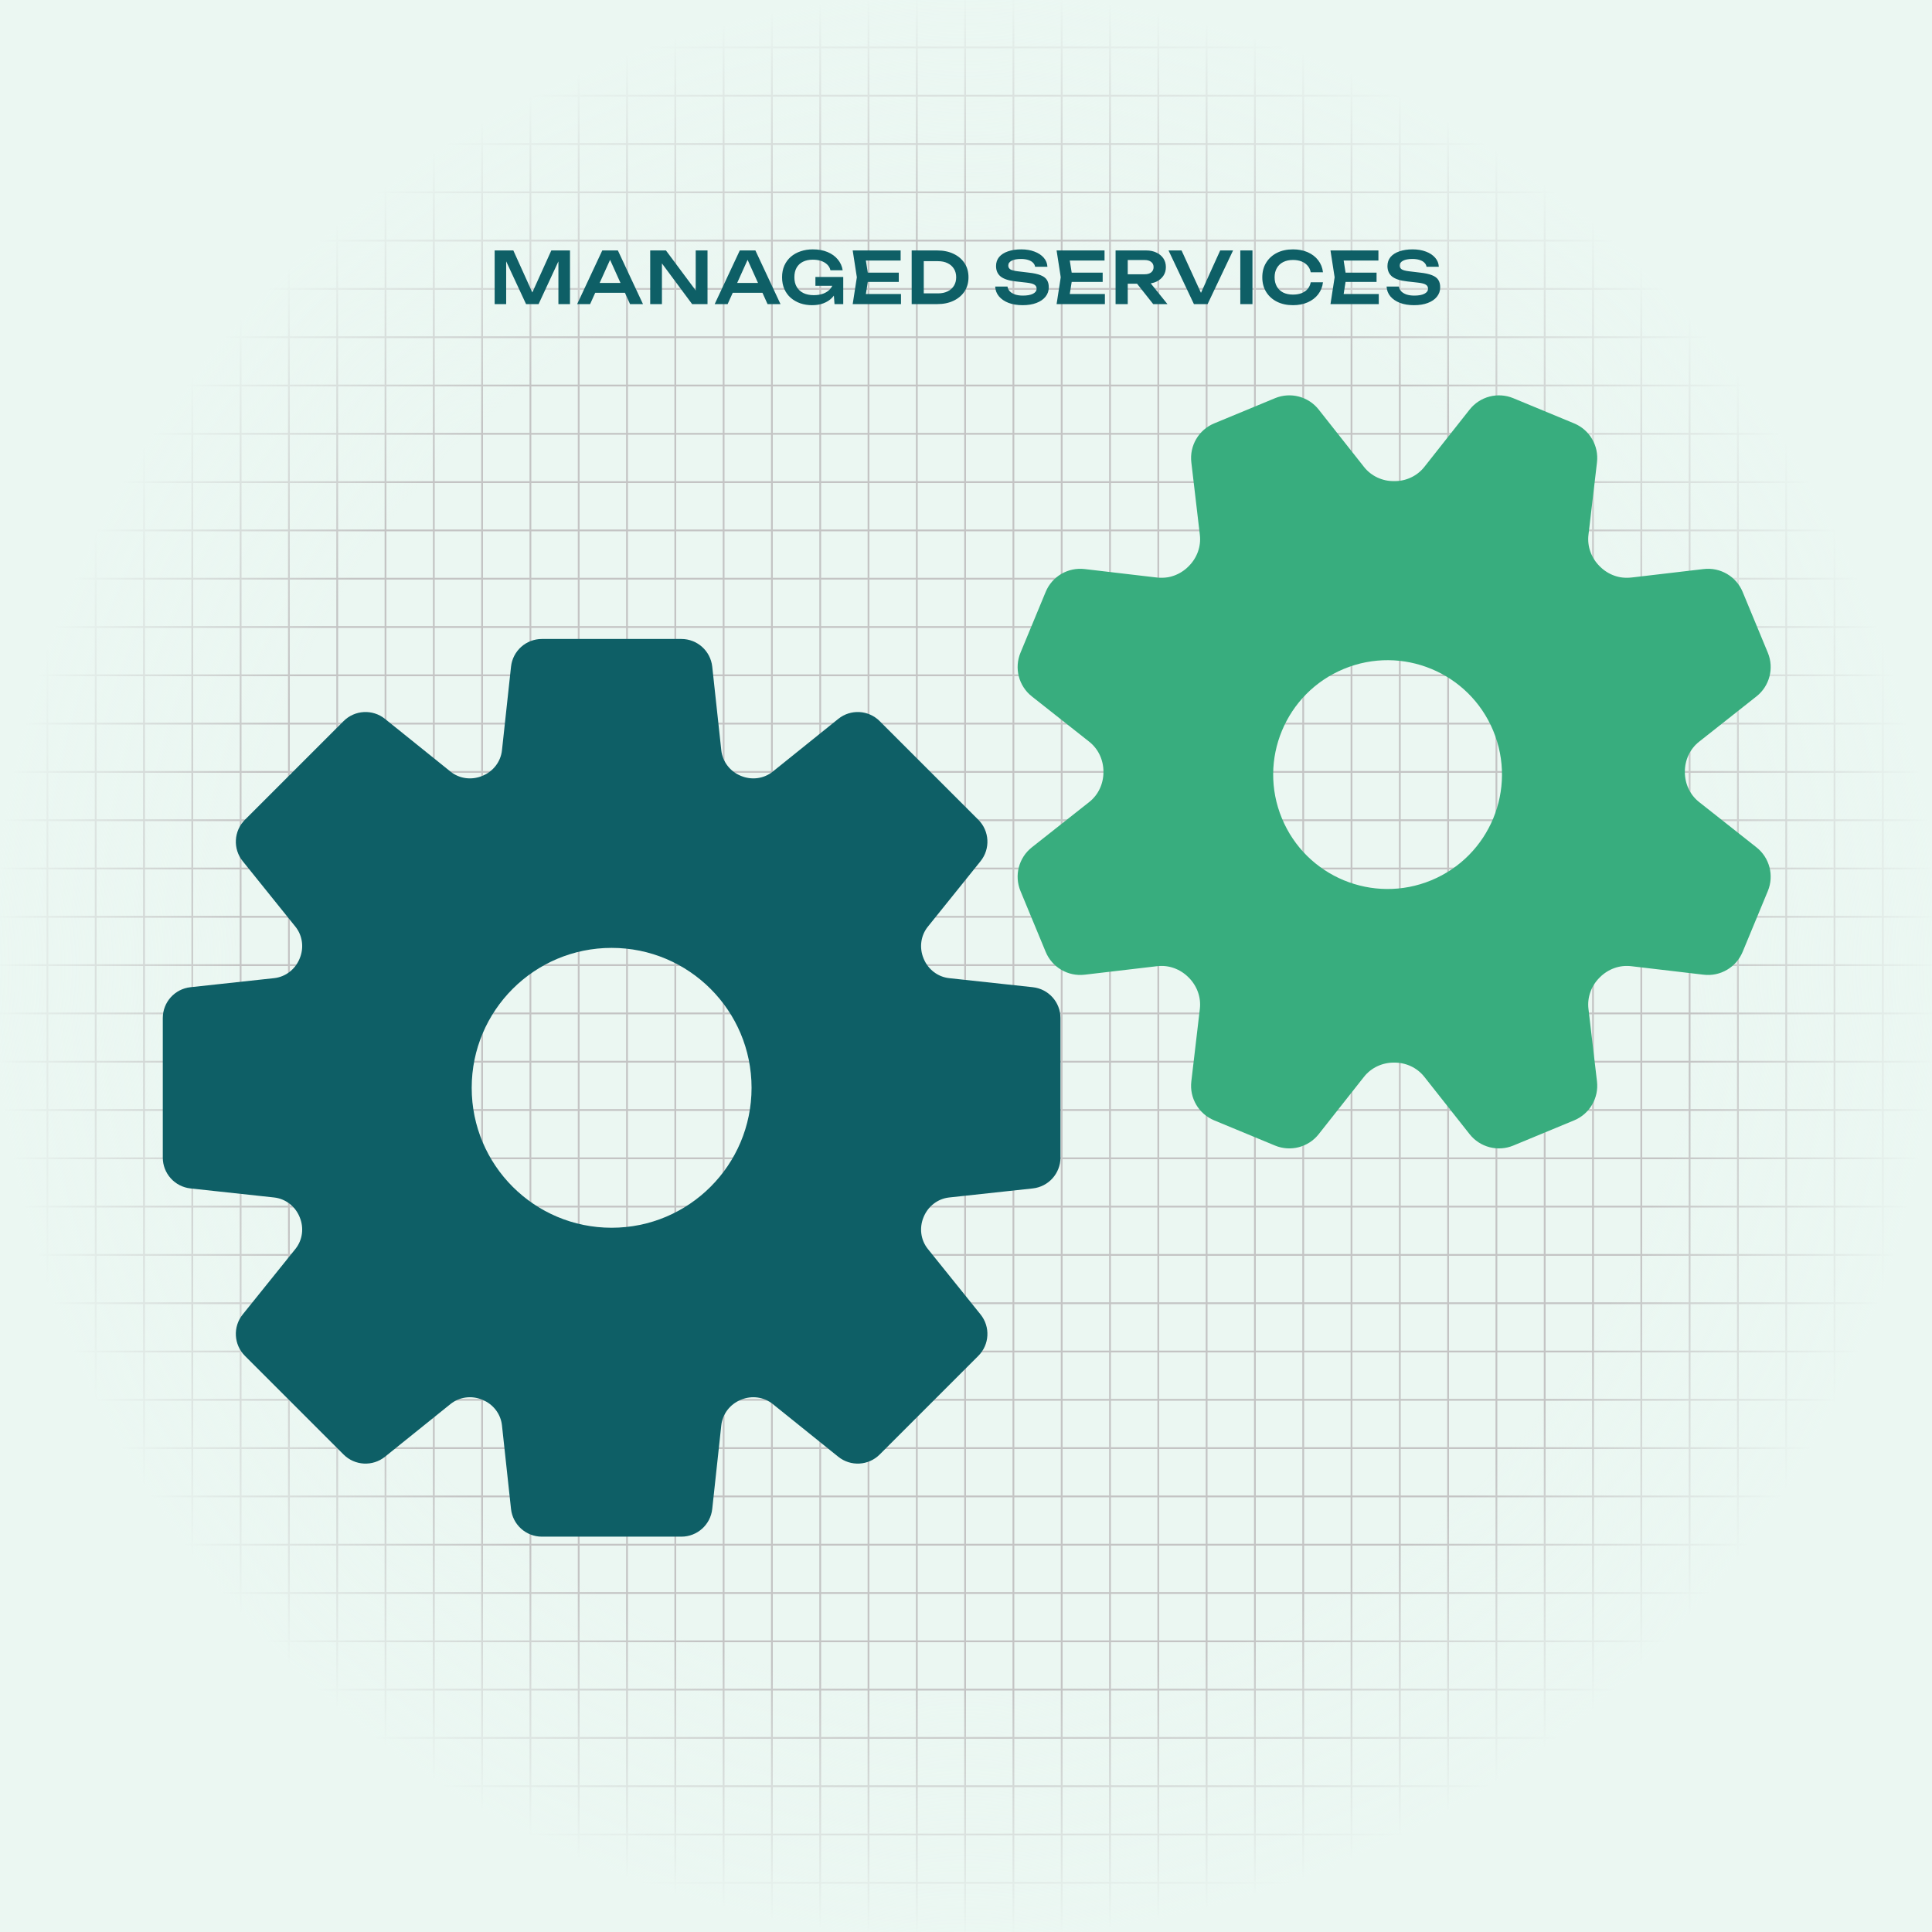
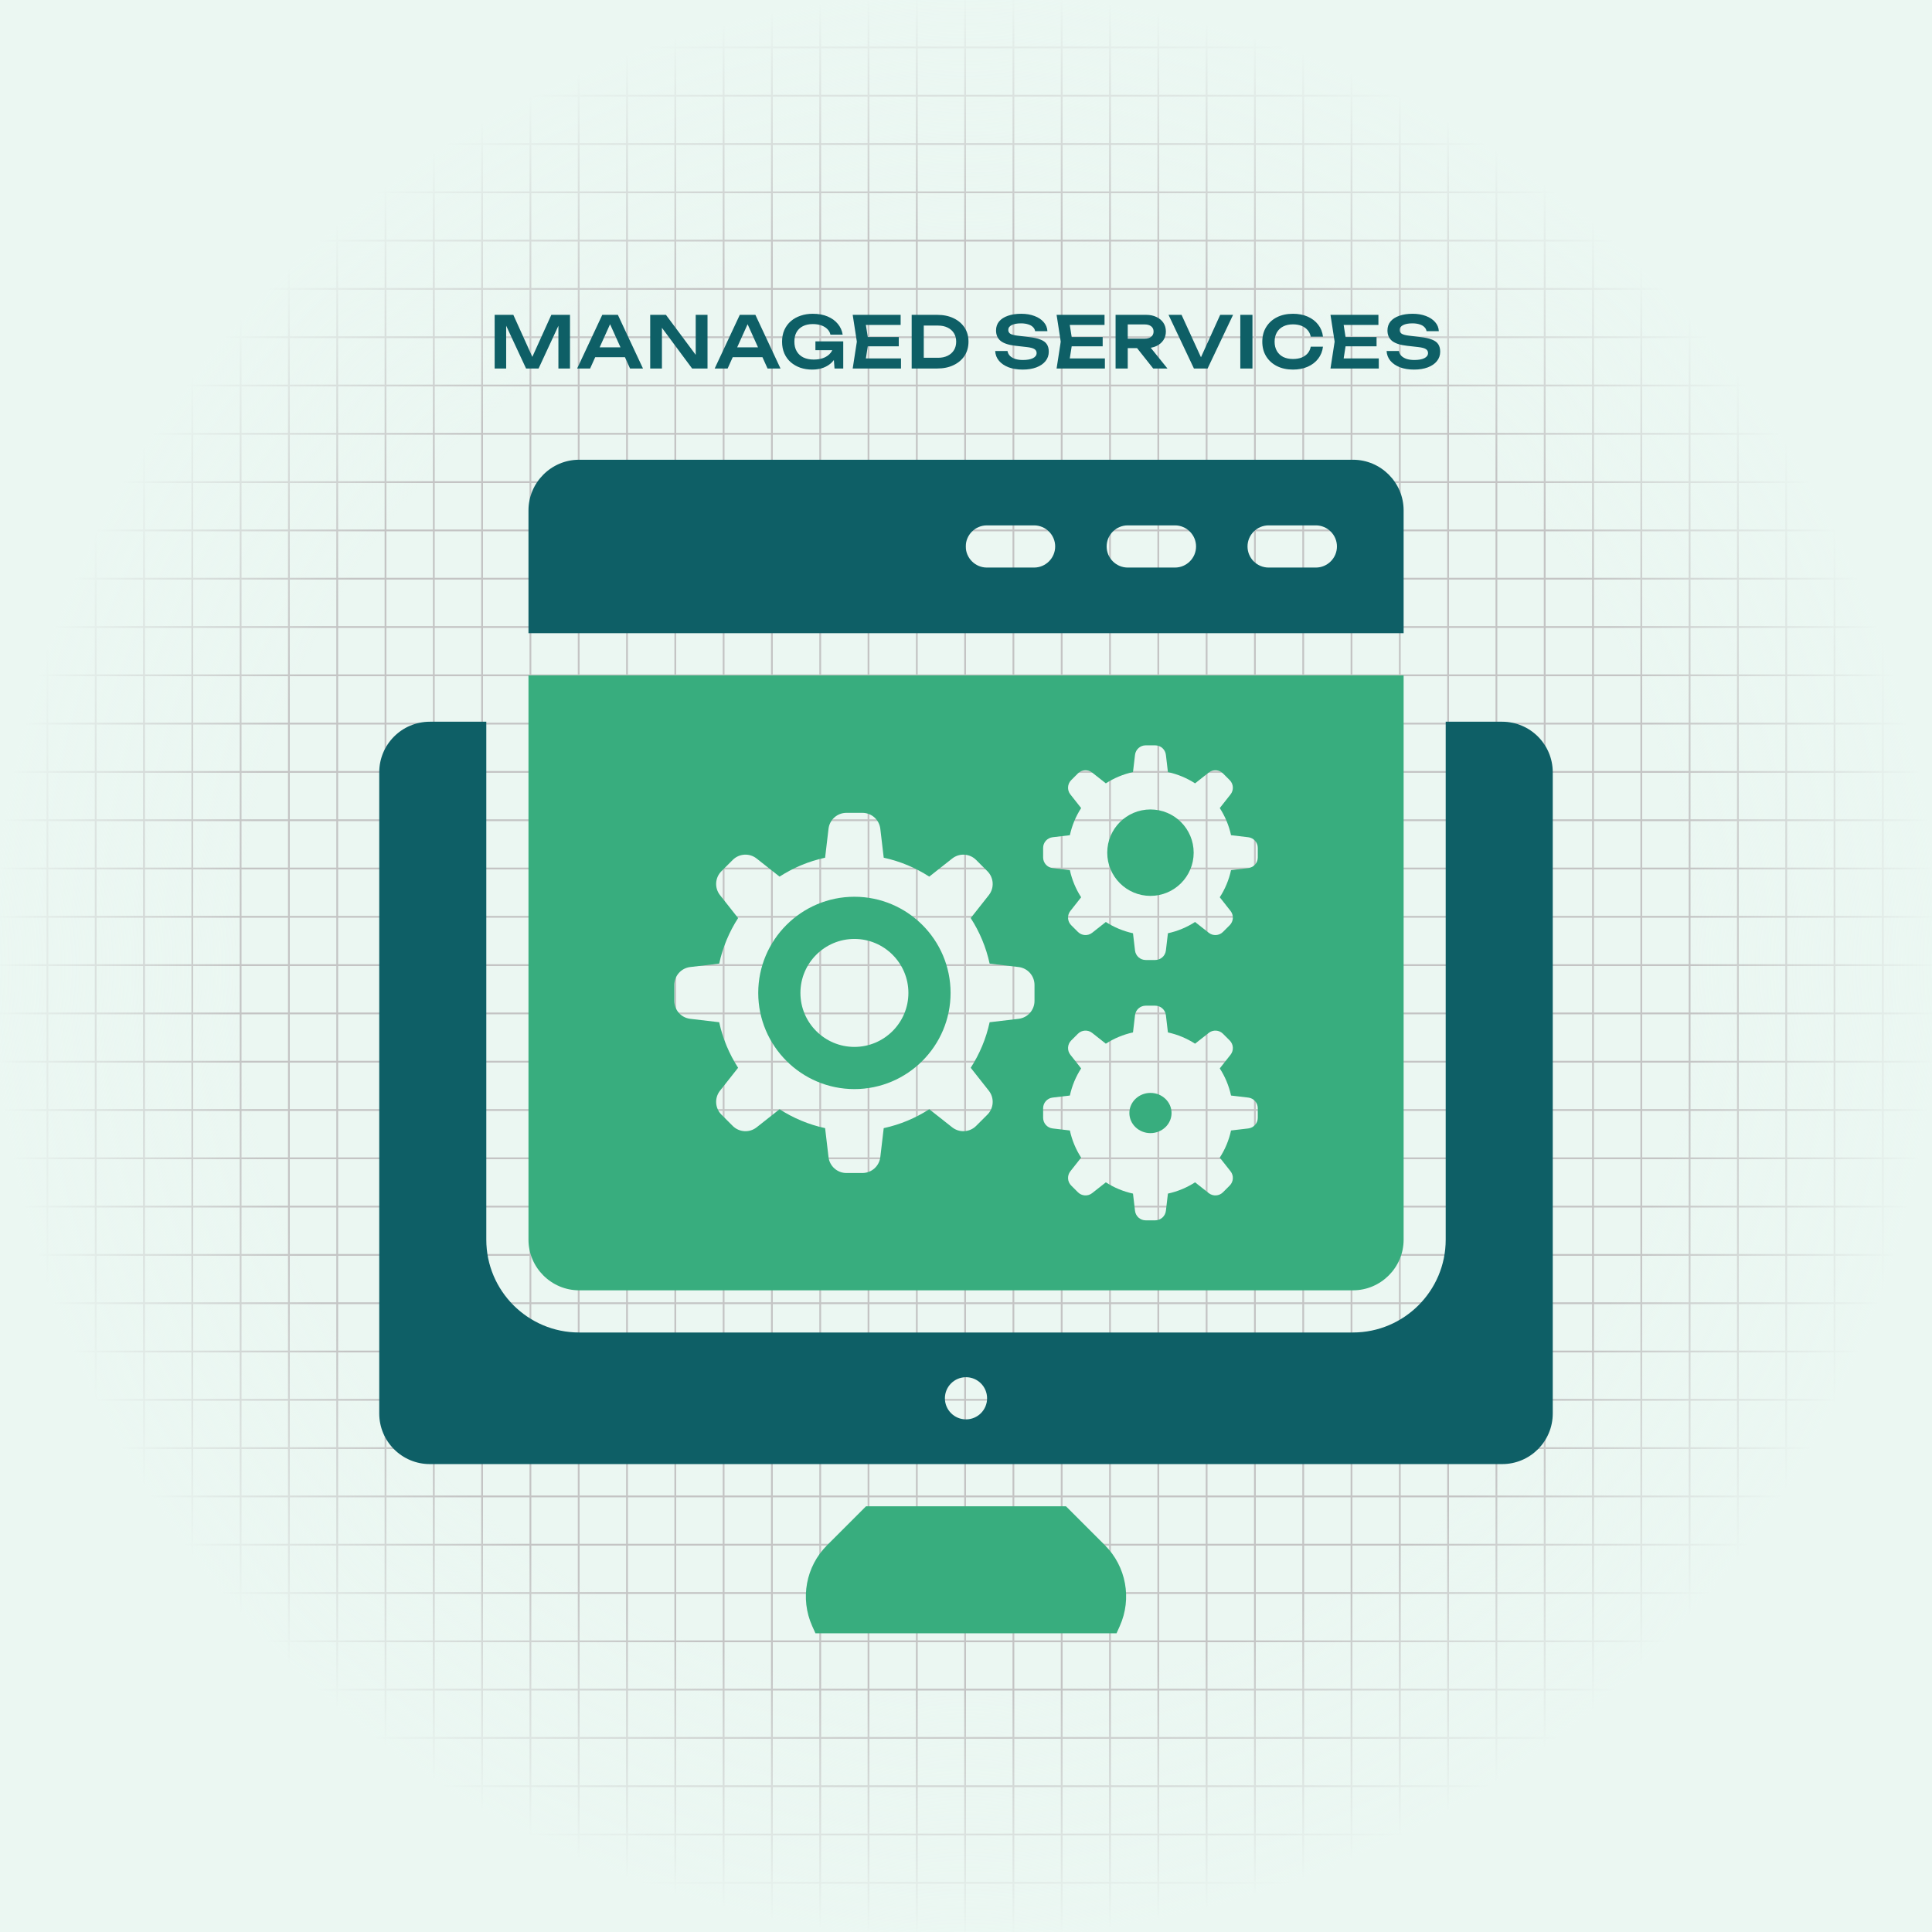
<svg xmlns="http://www.w3.org/2000/svg" width="1080" height="1080" viewBox="0 0 1080 1080" fill="none">
  <g clip-path="url(#clip0_241_427)">
    <rect width="1080" height="1080" fill="#EBF7F2" />
    <line y1="26.5" x2="1080" y2="26.5" stroke="#C4C4C4" />
    <line y1="53.5" x2="1080" y2="53.5" stroke="#C4C4C4" />
    <line y1="80.5" x2="1080" y2="80.5" stroke="#C4C4C4" />
    <line y1="107.5" x2="1080" y2="107.5" stroke="#C4C4C4" />
    <line y1="134.5" x2="1080" y2="134.5" stroke="#C4C4C4" />
    <line y1="161.5" x2="1080" y2="161.5" stroke="#C4C4C4" />
    <line y1="188.5" x2="1080" y2="188.5" stroke="#C4C4C4" />
    <line y1="215.5" x2="1080" y2="215.5" stroke="#C4C4C4" />
    <line y1="242.5" x2="1080" y2="242.5" stroke="#C4C4C4" />
    <line y1="269.5" x2="1080" y2="269.5" stroke="#C4C4C4" />
    <line y1="296.5" x2="1080" y2="296.5" stroke="#C4C4C4" />
    <line y1="323.5" x2="1080" y2="323.5" stroke="#C4C4C4" />
    <line y1="350.5" x2="1080" y2="350.5" stroke="#C4C4C4" />
    <line y1="377.5" x2="1080" y2="377.5" stroke="#C4C4C4" />
    <line y1="404.5" x2="1080" y2="404.5" stroke="#C4C4C4" />
    <line y1="431.5" x2="1080" y2="431.5" stroke="#C4C4C4" />
    <line y1="458.5" x2="1080" y2="458.5" stroke="#C4C4C4" />
    <line y1="485.5" x2="1080" y2="485.5" stroke="#C4C4C4" />
    <line y1="512.5" x2="1080" y2="512.5" stroke="#C4C4C4" />
    <line y1="539.5" x2="1080" y2="539.5" stroke="#C4C4C4" />
    <line y1="566.5" x2="1080" y2="566.5" stroke="#C4C4C4" />
    <line y1="593.5" x2="1080" y2="593.5" stroke="#C4C4C4" />
    <line y1="620.5" x2="1080" y2="620.5" stroke="#C4C4C4" />
    <line y1="647.5" x2="1080" y2="647.5" stroke="#C4C4C4" />
    <line y1="674.5" x2="1080" y2="674.5" stroke="#C4C4C4" />
    <line y1="701.5" x2="1080" y2="701.5" stroke="#C4C4C4" />
    <line y1="728.5" x2="1080" y2="728.5" stroke="#C4C4C4" />
    <line y1="755.5" x2="1080" y2="755.5" stroke="#C4C4C4" />
    <line y1="782.5" x2="1080" y2="782.5" stroke="#C4C4C4" />
    <line y1="809.5" x2="1080" y2="809.5" stroke="#C4C4C4" />
    <line y1="836.5" x2="1080" y2="836.5" stroke="#C4C4C4" />
    <line y1="863.5" x2="1080" y2="863.5" stroke="#C4C4C4" />
    <line y1="890.5" x2="1080" y2="890.5" stroke="#C4C4C4" />
    <line y1="917.5" x2="1080" y2="917.5" stroke="#C4C4C4" />
    <line y1="944.5" x2="1080" y2="944.5" stroke="#C4C4C4" />
    <line y1="971.5" x2="1080" y2="971.5" stroke="#C4C4C4" />
    <line y1="998.5" x2="1080" y2="998.5" stroke="#C4C4C4" />
    <line y1="1025.5" x2="1080" y2="1025.5" stroke="#C4C4C4" />
    <line y1="1052.5" x2="1080" y2="1052.5" stroke="#C4C4C4" />
    <line x1="26.5" y1="1080" x2="26.5" stroke="#C4C4C4" />
    <line x1="53.5" y1="1080" x2="53.5" stroke="#C4C4C4" />
    <line x1="80.5" y1="1080" x2="80.5" stroke="#C4C4C4" />
    <line x1="107.5" y1="1080" x2="107.5" stroke="#C4C4C4" />
    <line x1="134.5" y1="1080" x2="134.5" stroke="#C4C4C4" />
    <line x1="161.5" y1="1080" x2="161.5" stroke="#C4C4C4" />
    <line x1="188.5" y1="1080" x2="188.5" stroke="#C4C4C4" />
    <line x1="215.5" y1="1080" x2="215.5" stroke="#C4C4C4" />
    <line x1="242.5" y1="1080" x2="242.5" stroke="#C4C4C4" />
    <line x1="269.5" y1="1080" x2="269.5" stroke="#C4C4C4" />
    <line x1="296.5" y1="1080" x2="296.5" stroke="#C4C4C4" />
    <line x1="323.5" y1="1080" x2="323.5" stroke="#C4C4C4" />
    <line x1="350.5" y1="1080" x2="350.5" stroke="#C4C4C4" />
    <line x1="377.5" y1="1080" x2="377.5" stroke="#C4C4C4" />
    <line x1="404.5" y1="1080" x2="404.5" stroke="#C4C4C4" />
    <line x1="431.5" y1="1080" x2="431.5" stroke="#C4C4C4" />
    <line x1="458.5" y1="1080" x2="458.5" stroke="#C4C4C4" />
    <line x1="485.5" y1="1080" x2="485.5" stroke="#C4C4C4" />
    <line x1="512.5" y1="1080" x2="512.5" stroke="#C4C4C4" />
    <line x1="539.5" y1="1080" x2="539.5" stroke="#C4C4C4" />
    <line x1="566.5" y1="1080" x2="566.5" stroke="#C4C4C4" />
    <line x1="593.5" y1="1080" x2="593.5" stroke="#C4C4C4" />
    <line x1="620.5" y1="1080" x2="620.5" stroke="#C4C4C4" />
    <line x1="647.5" y1="1080" x2="647.5" stroke="#C4C4C4" />
    <line x1="674.5" y1="1080" x2="674.5" stroke="#C4C4C4" />
    <line x1="701.5" y1="1080" x2="701.5" stroke="#C4C4C4" />
    <line x1="728.5" y1="1080" x2="728.5" stroke="#C4C4C4" />
    <line x1="755.5" y1="1080" x2="755.5" stroke="#C4C4C4" />
    <line x1="782.5" y1="1080" x2="782.5" stroke="#C4C4C4" />
    <line x1="809.5" y1="1080" x2="809.5" stroke="#C4C4C4" />
    <line x1="836.5" y1="1080" x2="836.5" stroke="#C4C4C4" />
    <line x1="863.5" y1="1080" x2="863.5" stroke="#C4C4C4" />
    <line x1="890.5" y1="1080" x2="890.5" stroke="#C4C4C4" />
    <line x1="917.5" y1="1080" x2="917.5" stroke="#C4C4C4" />
    <line x1="944.5" y1="1080" x2="944.5" stroke="#C4C4C4" />
    <line x1="971.5" y1="1080" x2="971.5" stroke="#C4C4C4" />
    <line x1="998.5" y1="1080" x2="998.5" stroke="#C4C4C4" />
    <line x1="1025.5" y1="1080" x2="1025.5" stroke="#C4C4C4" />
    <line x1="1052.5" y1="1080" x2="1052.5" stroke="#C4C4C4" />
    <rect width="1080" height="1080" fill="url(#paint0_radial_241_427)" />
-     <path d="M318.634 140V170H312.154V142.28L313.874 142.4L301.074 170H294.074L281.274 142.48L282.954 142.32V170H276.514V140H286.954L299.034 166.72H296.114L308.194 140H318.634ZM330.476 163.68V158.16H351.276V163.68H330.476ZM345.396 140L359.436 170H352.196L339.916 142.76H342.156L329.876 170H322.636L336.676 140H345.396ZM391.265 165.52L388.905 165.88V140H395.505V170H386.905L367.705 144.12L370.025 143.76V170H363.465V140H372.265L391.265 165.52ZM407.349 163.68V158.16H428.149V163.68H407.349ZM422.269 140L436.309 170H429.069L416.789 142.76H419.029L406.749 170H399.509L413.549 140H422.269ZM468.98 157C468.953 158.813 468.593 160.547 467.9 162.2C467.233 163.827 466.273 165.28 465.02 166.56C463.767 167.813 462.22 168.8 460.38 169.52C458.54 170.24 456.407 170.6 453.98 170.6C451.633 170.6 449.433 170.253 447.38 169.56C445.353 168.84 443.567 167.813 442.02 166.48C440.5 165.147 439.313 163.52 438.46 161.6C437.607 159.653 437.18 157.453 437.18 155C437.18 152.547 437.607 150.36 438.46 148.44C439.34 146.493 440.553 144.853 442.1 143.52C443.647 142.187 445.46 141.173 447.54 140.48C449.62 139.76 451.887 139.4 454.34 139.4C457.54 139.4 460.313 139.907 462.66 140.92C465.007 141.907 466.9 143.28 468.34 145.04C469.807 146.8 470.713 148.813 471.06 151.08H464.22C463.953 149.853 463.367 148.8 462.46 147.92C461.58 147.04 460.447 146.36 459.06 145.88C457.7 145.4 456.127 145.16 454.34 145.16C452.233 145.16 450.407 145.547 448.86 146.32C447.34 147.067 446.153 148.173 445.3 149.64C444.473 151.107 444.06 152.893 444.06 155C444.06 157.107 444.5 158.907 445.38 160.4C446.26 161.893 447.513 163.04 449.14 163.84C450.767 164.613 452.687 165 454.9 165C457.06 165 458.953 164.667 460.58 164C462.207 163.307 463.487 162.347 464.42 161.12C465.38 159.867 465.927 158.387 466.06 156.68L468.98 157ZM455.82 159.76V154.84H471.38V170H466.5L465.58 157.84L466.98 159.76H455.82ZM502.423 152.4V157.6H480.943V152.4H502.423ZM485.503 155L483.503 167.72L480.543 164.36H503.663V170H476.663L478.983 155L476.663 140H503.463V145.64H480.543L483.503 142.28L485.503 155ZM523.874 140C527.367 140 530.421 140.627 533.034 141.88C535.674 143.133 537.727 144.88 539.194 147.12C540.661 149.36 541.394 151.987 541.394 155C541.394 157.987 540.661 160.613 539.194 162.88C537.727 165.12 535.674 166.867 533.034 168.12C530.421 169.373 527.367 170 523.874 170H509.634V140H523.874ZM516.394 167.32L512.954 164H524.394C526.421 164 528.194 163.627 529.714 162.88C531.261 162.133 532.447 161.08 533.274 159.72C534.101 158.36 534.514 156.787 534.514 155C534.514 153.187 534.101 151.613 533.274 150.28C532.447 148.92 531.261 147.867 529.714 147.12C528.194 146.373 526.421 146 524.394 146H512.954L516.394 142.68V167.32ZM556.314 160.2H563.194C563.354 161.213 563.794 162.107 564.514 162.88C565.26 163.627 566.247 164.213 567.474 164.64C568.727 165.04 570.167 165.24 571.794 165.24C574.167 165.24 576.034 164.907 577.394 164.24C578.78 163.547 579.474 162.587 579.474 161.36C579.474 160.4 579.074 159.667 578.274 159.16C577.5 158.627 576.047 158.24 573.914 158L567.874 157.32C563.98 156.893 561.154 155.987 559.394 154.6C557.66 153.187 556.794 151.227 556.794 148.72C556.794 146.747 557.367 145.067 558.514 143.68C559.687 142.293 561.327 141.24 563.434 140.52C565.54 139.773 568.02 139.4 570.874 139.4C573.647 139.4 576.114 139.813 578.274 140.64C580.434 141.44 582.154 142.573 583.434 144.04C584.714 145.48 585.407 147.173 585.514 149.12H578.634C578.5 148.24 578.1 147.48 577.434 146.84C576.794 146.173 575.9 145.667 574.754 145.32C573.607 144.947 572.26 144.76 570.714 144.76C568.554 144.76 566.834 145.08 565.554 145.72C564.274 146.36 563.634 147.267 563.634 148.44C563.634 149.347 564.007 150.053 564.754 150.56C565.527 151.04 566.874 151.4 568.794 151.64L575.074 152.4C577.847 152.693 580.047 153.173 581.674 153.84C583.327 154.48 584.5 155.347 585.194 156.44C585.914 157.533 586.274 158.92 586.274 160.6C586.274 162.6 585.66 164.36 584.434 165.88C583.234 167.373 581.54 168.533 579.354 169.36C577.167 170.187 574.607 170.6 571.674 170.6C568.687 170.6 566.06 170.173 563.794 169.32C561.527 168.44 559.74 167.227 558.434 165.68C557.127 164.107 556.42 162.28 556.314 160.2ZM616.404 152.4V157.6H594.924V152.4H616.404ZM599.484 155L597.484 167.72L594.524 164.36H617.644V170H590.644L592.964 155L590.644 140H617.444V145.64H594.524L597.484 142.28L599.484 155ZM628.335 153.32H639.895C641.415 153.32 642.615 152.973 643.495 152.28C644.402 151.56 644.855 150.573 644.855 149.32C644.855 148.067 644.402 147.093 643.495 146.4C642.615 145.707 641.415 145.36 639.895 145.36H627.335L630.415 141.88V170H623.615V140H640.695C642.882 140 644.802 140.4 646.455 141.2C648.108 141.973 649.402 143.053 650.335 144.44C651.268 145.827 651.735 147.453 651.735 149.32C651.735 151.16 651.268 152.773 650.335 154.16C649.402 155.547 648.108 156.64 646.455 157.44C644.802 158.213 642.882 158.6 640.695 158.6H628.335V153.32ZM633.535 155.96H641.295L652.615 170H644.655L633.535 155.96ZM672.854 167H669.854L682.094 140H689.294L675.054 170H667.414L653.214 140H660.494L672.854 167ZM693.34 140H700.14V170H693.34V140ZM739.55 157.8C739.257 160.333 738.363 162.573 736.87 164.52C735.403 166.44 733.457 167.933 731.03 169C728.63 170.067 725.883 170.6 722.79 170.6C719.377 170.6 716.377 169.947 713.79 168.64C711.23 167.333 709.23 165.52 707.79 163.2C706.35 160.853 705.63 158.12 705.63 155C705.63 151.88 706.35 149.16 707.79 146.84C709.23 144.493 711.23 142.667 713.79 141.36C716.377 140.053 719.377 139.4 722.79 139.4C725.883 139.4 728.63 139.933 731.03 141C733.457 142.067 735.403 143.56 736.87 145.48C738.363 147.4 739.257 149.64 739.55 152.2H732.71C732.443 150.787 731.87 149.573 730.99 148.56C730.11 147.52 728.977 146.72 727.59 146.16C726.203 145.6 724.59 145.32 722.75 145.32C720.643 145.32 718.817 145.72 717.27 146.52C715.75 147.293 714.577 148.413 713.75 149.88C712.923 151.32 712.51 153.027 712.51 155C712.51 156.973 712.923 158.693 713.75 160.16C714.577 161.6 715.75 162.72 717.27 163.52C718.817 164.293 720.643 164.68 722.75 164.68C724.59 164.68 726.203 164.413 727.59 163.88C728.977 163.32 730.11 162.533 730.99 161.52C731.87 160.48 732.443 159.24 732.71 157.8H739.55ZM769.506 152.4V157.6H748.026V152.4H769.506ZM752.586 155L750.586 167.72L747.626 164.36H770.746V170H743.746L746.066 155L743.746 140H770.546V145.64H747.626L750.586 142.28L752.586 155ZM775.117 160.2H781.997C782.157 161.213 782.597 162.107 783.317 162.88C784.063 163.627 785.05 164.213 786.277 164.64C787.53 165.04 788.97 165.24 790.597 165.24C792.97 165.24 794.837 164.907 796.197 164.24C797.583 163.547 798.277 162.587 798.277 161.36C798.277 160.4 797.877 159.667 797.077 159.16C796.303 158.627 794.85 158.24 792.717 158L786.677 157.32C782.783 156.893 779.957 155.987 778.197 154.6C776.463 153.187 775.597 151.227 775.597 148.72C775.597 146.747 776.17 145.067 777.317 143.68C778.49 142.293 780.13 141.24 782.237 140.52C784.343 139.773 786.823 139.4 789.677 139.4C792.45 139.4 794.917 139.813 797.077 140.64C799.237 141.44 800.957 142.573 802.237 144.04C803.517 145.48 804.21 147.173 804.317 149.12H797.437C797.303 148.24 796.903 147.48 796.237 146.84C795.597 146.173 794.703 145.667 793.557 145.32C792.41 144.947 791.063 144.76 789.517 144.76C787.357 144.76 785.637 145.08 784.357 145.72C783.077 146.36 782.437 147.267 782.437 148.44C782.437 149.347 782.81 150.053 783.557 150.56C784.33 151.04 785.677 151.4 787.597 151.64L793.877 152.4C796.65 152.693 798.85 153.173 800.477 153.84C802.13 154.48 803.303 155.347 803.997 156.44C804.717 157.533 805.077 158.92 805.077 160.6C805.077 162.6 804.463 164.36 803.237 165.88C802.037 167.373 800.343 168.533 798.157 169.36C795.97 170.187 793.41 170.6 790.477 170.6C787.49 170.6 784.863 170.173 782.597 169.32C780.33 168.44 778.543 167.227 777.237 165.68C775.93 164.107 775.223 162.28 775.117 160.2Z" fill="#0E5F66" />
-     <path d="M577.326 551.854L530.608 546.795C524.217 546.103 518.811 541.9 516.357 535.96C516.327 535.889 516.298 535.817 516.269 535.747C513.806 529.808 514.654 523.016 518.685 518.008L548.143 481.396C553.697 474.494 553.158 464.515 546.893 458.25L491.75 403.108C485.485 396.842 475.508 396.303 468.604 401.858L431.977 431.327C426.981 435.348 420.208 436.201 414.278 433.761C414.213 433.734 414.148 433.708 414.083 433.682C408.121 431.234 403.903 425.82 403.209 419.413L398.148 372.674C397.195 363.865 389.758 357.19 380.898 357.19H302.915C294.055 357.19 286.619 363.865 285.665 372.674L280.604 419.413C279.911 425.819 275.69 431.234 269.729 433.682C269.664 433.708 269.599 433.734 269.536 433.761C263.606 436.203 256.833 435.348 251.837 431.327L215.206 401.858C208.303 396.303 198.325 396.842 192.061 403.108L136.919 458.25C130.654 464.515 130.115 474.494 135.669 481.396L165.127 518.008C169.157 523.018 170.005 529.808 167.542 535.747C167.512 535.817 167.484 535.889 167.454 535.96C164.998 541.9 159.595 546.103 153.203 546.795L106.484 551.854C97.674 552.807 91 560.244 91 569.104V647.087C91 655.947 97.674 663.383 106.484 664.337L153.201 669.394C159.593 670.086 164.998 674.289 167.453 680.229C167.482 680.3 167.511 680.372 167.54 680.442C170.003 686.381 169.155 693.173 165.125 698.183L135.667 734.794C130.113 741.697 130.652 751.675 136.917 757.941L192.06 813.083C198.325 819.348 208.303 819.887 215.206 814.333L251.833 784.863C256.829 780.841 263.602 779.988 269.532 782.43C269.597 782.456 269.662 782.483 269.727 782.509C275.689 784.956 279.907 790.37 280.601 796.778L285.662 843.517C286.615 852.326 294.051 859 302.911 859H380.895C389.755 859 397.191 852.326 398.145 843.517L403.206 796.778C403.899 790.372 408.118 784.956 414.079 782.509C414.144 782.483 414.209 782.456 414.272 782.43C420.203 779.988 426.975 780.841 431.973 784.863L468.6 814.333C475.503 819.887 485.481 819.348 491.747 813.083L546.889 757.941C553.155 751.675 553.692 741.697 548.139 734.794L518.682 698.183C514.651 693.174 513.803 686.382 516.266 680.442C516.294 680.372 516.324 680.301 516.354 680.229C518.81 674.289 524.213 670.086 530.605 669.394L577.323 664.337C586.13 663.382 592.806 655.945 592.806 647.087V569.104C592.81 560.244 586.135 552.807 577.326 551.854ZM341.905 686.319C298.703 686.319 263.681 651.297 263.681 608.095C263.681 564.894 298.703 529.871 341.905 529.871C385.106 529.871 420.129 564.894 420.129 608.095C420.129 651.297 385.106 686.319 341.905 686.319Z" fill="#0E5F66" />
-     <path d="M981.869 473.662L949.797 448.335C944.689 444.301 941.852 438.116 941.848 431.605C941.848 431.536 941.848 431.468 941.848 431.398C941.838 424.872 944.677 418.672 949.797 414.629L981.869 389.3C989.214 383.5 991.812 373.527 988.231 364.881L974.143 330.87C970.562 322.222 961.672 317.008 952.378 318.1L911.79 322.868C905.309 323.63 898.917 321.253 894.313 316.631C894.265 316.582 894.216 316.533 894.167 316.485C889.564 311.879 887.198 305.499 887.958 299.034L892.726 258.448C893.818 249.154 888.602 240.264 879.956 236.683L845.945 222.597C837.299 219.016 827.326 221.614 821.526 228.957L796.197 261.027C792.161 266.137 785.976 268.972 779.467 268.976C779.397 268.976 779.328 268.976 779.26 268.976C772.736 268.986 766.536 266.148 762.491 261.027L737.163 228.955C731.362 221.61 721.388 219.012 712.742 222.593L678.73 236.681C670.084 240.263 664.869 249.153 665.961 258.448L670.729 299.035C671.491 305.515 669.114 311.907 664.491 316.513C664.442 316.562 664.393 316.612 664.344 316.661C659.738 321.264 653.36 323.63 646.892 322.87L606.307 318.102C597.011 317.01 588.123 322.226 584.542 330.872L570.454 364.883C566.873 373.529 569.471 383.504 576.816 389.304L608.886 414.631C613.996 418.667 616.831 424.849 616.835 431.361C616.835 431.431 616.835 431.499 616.835 431.568C616.847 438.093 614.006 444.294 608.886 448.336L576.814 473.665C569.469 479.465 566.871 489.438 570.454 498.084L584.54 532.095C588.121 540.741 597.011 545.957 606.305 544.865L646.894 540.097C653.374 539.335 659.766 541.712 664.372 546.334C664.421 546.384 664.469 546.433 664.518 546.48C669.121 551.087 671.487 557.464 670.727 563.932L665.959 604.519C664.867 613.815 670.083 622.703 678.729 626.284L712.74 640.372C721.386 643.953 731.359 641.355 737.161 634.01L762.488 601.94C766.524 596.83 772.707 593.995 779.218 593.991C779.286 593.991 779.355 593.991 779.425 593.991C785.948 593.979 792.151 596.819 796.194 601.94L821.522 634.012C827.322 641.357 837.295 643.955 845.943 640.374L879.954 626.286C888.6 622.705 893.816 613.815 892.724 604.521L887.956 563.933C887.194 557.454 889.571 551.06 894.193 546.456C894.242 546.406 894.292 546.357 894.341 546.31C898.947 541.709 905.325 539.341 911.792 540.101L952.38 544.869C961.675 545.961 970.563 540.745 974.145 532.099L988.233 498.088C991.81 489.437 989.214 479.462 981.869 473.662ZM800.136 492.075C767.512 505.589 730.109 490.097 716.595 457.47C703.081 424.844 718.575 387.443 751.2 373.929C783.824 360.415 821.227 375.908 834.741 408.534C848.253 441.158 832.761 478.563 800.136 492.075Z" fill="#38AD7E" />
+     <path d="M318.634 176V206H312.154V178.28L313.874 178.4L301.074 206H294.074L281.274 178.48L282.954 178.32V206H276.514V176H286.954L299.034 202.72H296.114L308.194 176H318.634ZM330.476 199.68V194.16H351.276V199.68H330.476ZM345.396 176L359.436 206H352.196L339.916 178.76H342.156L329.876 206H322.636L336.676 176H345.396ZM391.265 201.52L388.905 201.88V176H395.505V206H386.905L367.705 180.12L370.025 179.76V206H363.465V176H372.265L391.265 201.52ZM407.349 199.68V194.16H428.149V199.68H407.349ZM422.269 176L436.309 206H429.069L416.789 178.76H419.029L406.749 206H399.509L413.549 176H422.269ZM468.98 193C468.953 194.813 468.593 196.547 467.9 198.2C467.233 199.827 466.273 201.28 465.02 202.56C463.767 203.813 462.22 204.8 460.38 205.52C458.54 206.24 456.407 206.6 453.98 206.6C451.633 206.6 449.433 206.253 447.38 205.56C445.353 204.84 443.567 203.813 442.02 202.48C440.5 201.147 439.313 199.52 438.46 197.6C437.607 195.653 437.18 193.453 437.18 191C437.18 188.547 437.607 186.36 438.46 184.44C439.34 182.493 440.553 180.853 442.1 179.52C443.647 178.187 445.46 177.173 447.54 176.48C449.62 175.76 451.887 175.4 454.34 175.4C457.54 175.4 460.313 175.907 462.66 176.92C465.007 177.907 466.9 179.28 468.34 181.04C469.807 182.8 470.713 184.813 471.06 187.08H464.22C463.953 185.853 463.367 184.8 462.46 183.92C461.58 183.04 460.447 182.36 459.06 181.88C457.7 181.4 456.127 181.16 454.34 181.16C452.233 181.16 450.407 181.547 448.86 182.32C447.34 183.067 446.153 184.173 445.3 185.64C444.473 187.107 444.06 188.893 444.06 191C444.06 193.107 444.5 194.907 445.38 196.4C446.26 197.893 447.513 199.04 449.14 199.84C450.767 200.613 452.687 201 454.9 201C457.06 201 458.953 200.667 460.58 200C462.207 199.307 463.487 198.347 464.42 197.12C465.38 195.867 465.927 194.387 466.06 192.68L468.98 193ZM455.82 195.76V190.84H471.38V206H466.5L465.58 193.84L466.98 195.76H455.82ZM502.423 188.4V193.6H480.943V188.4H502.423ZM485.503 191L483.503 203.72L480.543 200.36H503.663V206H476.663L478.983 191L476.663 176H503.463V181.64H480.543L483.503 178.28L485.503 191ZM523.874 176C527.367 176 530.421 176.627 533.034 177.88C535.674 179.133 537.727 180.88 539.194 183.12C540.661 185.36 541.394 187.987 541.394 191C541.394 193.987 540.661 196.613 539.194 198.88C537.727 201.12 535.674 202.867 533.034 204.12C530.421 205.373 527.367 206 523.874 206H509.634V176H523.874ZM516.394 203.32L512.954 200H524.394C526.421 200 528.194 199.627 529.714 198.88C531.261 198.133 532.447 197.08 533.274 195.72C534.101 194.36 534.514 192.787 534.514 191C534.514 189.187 534.101 187.613 533.274 186.28C532.447 184.92 531.261 183.867 529.714 183.12C528.194 182.373 526.421 182 524.394 182H512.954L516.394 178.68V203.32ZM556.314 196.2H563.194C563.354 197.213 563.794 198.107 564.514 198.88C565.26 199.627 566.247 200.213 567.474 200.64C568.727 201.04 570.167 201.24 571.794 201.24C574.167 201.24 576.034 200.907 577.394 200.24C578.78 199.547 579.474 198.587 579.474 197.36C579.474 196.4 579.074 195.667 578.274 195.16C577.5 194.627 576.047 194.24 573.914 194L567.874 193.32C563.98 192.893 561.154 191.987 559.394 190.6C557.66 189.187 556.794 187.227 556.794 184.72C556.794 182.747 557.367 181.067 558.514 179.68C559.687 178.293 561.327 177.24 563.434 176.52C565.54 175.773 568.02 175.4 570.874 175.4C573.647 175.4 576.114 175.813 578.274 176.64C580.434 177.44 582.154 178.573 583.434 180.04C584.714 181.48 585.407 183.173 585.514 185.12H578.634C578.5 184.24 578.1 183.48 577.434 182.84C576.794 182.173 575.9 181.667 574.754 181.32C573.607 180.947 572.26 180.76 570.714 180.76C568.554 180.76 566.834 181.08 565.554 181.72C564.274 182.36 563.634 183.267 563.634 184.44C563.634 185.347 564.007 186.053 564.754 186.56C565.527 187.04 566.874 187.4 568.794 187.64L575.074 188.4C577.847 188.693 580.047 189.173 581.674 189.84C583.327 190.48 584.5 191.347 585.194 192.44C585.914 193.533 586.274 194.92 586.274 196.6C586.274 198.6 585.66 200.36 584.434 201.88C583.234 203.373 581.54 204.533 579.354 205.36C577.167 206.187 574.607 206.6 571.674 206.6C568.687 206.6 566.06 206.173 563.794 205.32C561.527 204.44 559.74 203.227 558.434 201.68C557.127 200.107 556.42 198.28 556.314 196.2ZM616.404 188.4V193.6H594.924V188.4H616.404ZM599.484 191L597.484 203.72L594.524 200.36H617.644V206H590.644L592.964 191L590.644 176H617.444V181.64H594.524L597.484 178.28L599.484 191ZM628.335 189.32H639.895C641.415 189.32 642.615 188.973 643.495 188.28C644.402 187.56 644.855 186.573 644.855 185.32C644.855 184.067 644.402 183.093 643.495 182.4C642.615 181.707 641.415 181.36 639.895 181.36H627.335L630.415 177.88V206H623.615V176H640.695C642.882 176 644.802 176.4 646.455 177.2C648.108 177.973 649.402 179.053 650.335 180.44C651.268 181.827 651.735 183.453 651.735 185.32C651.735 187.16 651.268 188.773 650.335 190.16C649.402 191.547 648.108 192.64 646.455 193.44C644.802 194.213 642.882 194.6 640.695 194.6H628.335V189.32ZM633.535 191.96H641.295L652.615 206H644.655L633.535 191.96ZM672.854 203H669.854L682.094 176H689.294L675.054 206H667.414L653.214 176H660.494L672.854 203ZM693.34 176H700.14V206H693.34V176ZM739.55 193.8C739.257 196.333 738.363 198.573 736.87 200.52C735.403 202.44 733.457 203.933 731.03 205C728.63 206.067 725.883 206.6 722.79 206.6C719.377 206.6 716.377 205.947 713.79 204.64C711.23 203.333 709.23 201.52 707.79 199.2C706.35 196.853 705.63 194.12 705.63 191C705.63 187.88 706.35 185.16 707.79 182.84C709.23 180.493 711.23 178.667 713.79 177.36C716.377 176.053 719.377 175.4 722.79 175.4C725.883 175.4 728.63 175.933 731.03 177C733.457 178.067 735.403 179.56 736.87 181.48C738.363 183.4 739.257 185.64 739.55 188.2H732.71C732.443 186.787 731.87 185.573 730.99 184.56C730.11 183.52 728.977 182.72 727.59 182.16C726.203 181.6 724.59 181.32 722.75 181.32C720.643 181.32 718.817 181.72 717.27 182.52C715.75 183.293 714.577 184.413 713.75 185.88C712.923 187.32 712.51 189.027 712.51 191C712.51 192.973 712.923 194.693 713.75 196.16C714.577 197.6 715.75 198.72 717.27 199.52C718.817 200.293 720.643 200.68 722.75 200.68C724.59 200.68 726.203 200.413 727.59 199.88C728.977 199.32 730.11 198.533 730.99 197.52C731.87 196.48 732.443 195.24 732.71 193.8H739.55ZM769.506 188.4V193.6H748.026V188.4H769.506ZM752.586 191L750.586 203.72L747.626 200.36H770.746V206H743.746L746.066 191L743.746 176H770.546V181.64H747.626L750.586 178.28L752.586 191ZM775.117 196.2H781.997C782.157 197.213 782.597 198.107 783.317 198.88C784.063 199.627 785.05 200.213 786.277 200.64C787.53 201.04 788.97 201.24 790.597 201.24C792.97 201.24 794.837 200.907 796.197 200.24C797.583 199.547 798.277 198.587 798.277 197.36C798.277 196.4 797.877 195.667 797.077 195.16C796.303 194.627 794.85 194.24 792.717 194L786.677 193.32C782.783 192.893 779.957 191.987 778.197 190.6C776.463 189.187 775.597 187.227 775.597 184.72C775.597 182.747 776.17 181.067 777.317 179.68C778.49 178.293 780.13 177.24 782.237 176.52C784.343 175.773 786.823 175.4 789.677 175.4C792.45 175.4 794.917 175.813 797.077 176.64C799.237 177.44 800.957 178.573 802.237 180.04C803.517 181.48 804.21 183.173 804.317 185.12H797.437C797.303 184.24 796.903 183.48 796.237 182.84C795.597 182.173 794.703 181.667 793.557 181.32C792.41 180.947 791.063 180.76 789.517 180.76C787.357 180.76 785.637 181.08 784.357 181.72C783.077 182.36 782.437 183.267 782.437 184.44C782.437 185.347 782.81 186.053 783.557 186.56C784.33 187.04 785.677 187.4 787.597 187.64L793.877 188.4C796.65 188.693 798.85 189.173 800.477 189.84C802.13 190.48 803.303 191.347 803.997 192.44C804.717 193.533 805.077 194.92 805.077 196.6C805.077 198.6 804.463 200.36 803.237 201.88C802.037 203.373 800.343 204.533 798.157 205.36C795.97 206.187 793.41 206.6 790.477 206.6C787.49 206.6 784.863 206.173 782.597 205.32C780.33 204.44 778.543 203.227 777.237 201.68C775.93 200.107 775.223 198.28 775.117 196.2Z" fill="#0E5F66" />
+     <path d="M839.705 403.444H808.156V692.996C808.156 721.602 784.879 744.87 756.282 744.87H323.718C295.112 744.87 271.844 721.602 271.844 692.996V403.444H240.295C224.667 403.444 212 416.111 212 431.739V790.142C212 805.771 224.667 818.437 240.295 818.437H839.705C855.333 818.437 868 805.771 868 790.142V431.739C868 416.111 855.333 403.444 839.705 403.444ZM539.995 793.443C533.487 793.443 528.206 788.162 528.206 781.654C528.206 775.146 533.487 769.864 539.995 769.864C546.513 769.864 551.785 775.146 551.785 781.654C551.785 788.162 546.513 793.443 539.995 793.443Z" fill="#0E5F66" />
+     <path d="M625.984 908.944L624.163 913.008H455.837L454.007 908.944C447.16 893.627 450.461 875.678 462.326 863.813L484.122 842.017H595.878L617.674 863.813C629.53 875.678 632.841 893.627 625.984 908.944Z" fill="#38AD7E" />
+     <path d="M295.424 285.295V353.957H784.633V285.295C784.633 269.733 771.9 257 756.338 257H323.719C308.157 257 295.424 269.733 295.424 285.295ZM697.372 305.48C697.372 298.995 702.677 293.69 709.161 293.69H735.57C742.054 293.69 747.36 298.995 747.36 305.48C747.36 311.964 742.054 317.269 735.57 317.269H709.161C702.677 317.269 697.372 311.964 697.372 305.48ZM618.617 305.48C618.617 298.995 623.923 293.69 630.407 293.69H656.816C663.3 293.69 668.605 298.995 668.605 305.48C668.605 311.964 663.3 317.269 656.816 317.269H630.407C623.923 317.269 618.617 311.964 618.617 305.48ZM539.863 305.48C539.863 298.995 545.168 293.69 551.653 293.69H578.061C584.546 293.69 589.851 298.995 589.851 305.48C589.851 311.964 584.546 317.269 578.061 317.269H551.653C545.168 317.269 539.863 311.964 539.863 305.48Z" fill="#0E5F66" />
+     <path d="M643.112 452.489C629.77 452.489 618.954 463.305 618.954 476.647C618.954 489.989 629.77 500.805 643.112 500.805C656.454 500.805 667.271 489.989 667.271 476.647C667.271 463.305 656.455 452.489 643.112 452.489Z" fill="#38AD7E" />
+     <path d="M643.114 610.941C636.613 610.941 631.324 615.983 631.324 622.181C631.324 628.378 636.613 633.421 643.114 633.421C649.615 633.421 654.903 628.378 654.903 622.181C654.903 615.983 649.614 610.941 643.114 610.941Z" fill="#38AD7E" />
+     <path d="M295.424 377.537V692.996C295.424 708.559 308.157 721.291 323.719 721.291H756.338C771.9 721.291 784.633 708.559 784.633 692.996V377.537H295.424ZM578.295 559.516C578.295 564.626 574.471 568.929 569.396 569.526L553.21 571.435C551.218 580.632 547.589 589.226 542.638 596.893L552.751 609.711C555.917 613.722 555.579 619.469 551.966 623.083L545.653 629.395C542.04 633.009 536.293 633.347 532.281 630.181L519.464 620.067C511.797 625.018 503.203 628.648 494.005 630.639L492.097 646.825C491.498 651.901 487.196 655.725 482.086 655.725H473.159C468.049 655.725 463.747 651.9 463.148 646.825L461.24 630.639C452.042 628.648 443.447 625.018 435.78 620.067L422.963 630.181C418.951 633.347 413.205 633.009 409.591 629.395L403.279 623.083C399.665 619.469 399.328 613.722 402.493 609.711L412.607 596.893C407.656 589.226 404.026 580.632 402.035 571.435L385.849 569.526C380.773 568.928 376.949 564.626 376.949 559.516V550.588C376.949 545.478 380.774 541.176 385.849 540.577L402.035 538.669C404.027 529.471 407.656 520.877 412.607 513.21L402.493 500.392C399.328 496.38 399.664 490.634 403.279 487.02L409.591 480.709C413.205 477.094 418.951 476.758 422.963 479.923L435.78 490.036C443.447 485.085 452.041 481.456 461.24 479.465L463.148 463.278C463.746 458.203 468.048 454.378 473.159 454.378H482.086C487.197 454.378 491.499 458.204 492.097 463.278L494.005 479.465C503.202 481.456 511.797 485.085 519.464 490.036L532.281 479.923C536.293 476.758 542.039 477.094 545.653 480.709L551.966 487.02C555.579 490.634 555.917 496.38 552.751 500.392L542.638 513.21C547.59 520.877 551.219 529.471 553.21 538.669L569.396 540.577C574.471 541.176 578.295 545.478 578.295 550.588V559.516ZM703.111 624.841C703.111 627.887 700.831 630.45 697.807 630.807L688.16 631.944C686.972 637.427 684.81 642.547 681.86 647.117L687.886 654.756C689.773 657.147 689.572 660.571 687.419 662.724L683.656 666.487C681.503 668.64 678.078 668.842 675.687 666.955L668.049 660.928C663.48 663.878 658.358 666.042 652.876 667.228L651.739 676.875C651.382 679.899 648.819 682.179 645.772 682.179H640.452C637.406 682.179 634.843 679.899 634.485 676.875L633.348 667.228C627.866 666.042 622.744 663.878 618.175 660.928L610.536 666.955C608.146 668.842 604.721 668.64 602.568 666.487L598.805 662.724C596.652 660.571 596.45 657.147 598.338 654.756L604.364 647.117C601.413 642.547 599.251 637.426 598.064 631.944L588.417 630.807C585.393 630.45 583.113 627.886 583.113 624.841V619.52C583.113 616.474 585.393 613.911 588.417 613.554L598.064 612.417C599.251 606.934 601.414 601.813 604.364 597.244L598.338 589.605C596.451 587.214 596.652 583.789 598.805 581.636L602.568 577.874C604.722 575.721 608.146 575.519 610.536 577.406L618.175 583.433C622.744 580.483 627.866 578.32 633.348 577.132L634.485 567.485C634.842 564.461 637.405 562.182 640.452 562.182H645.772C648.818 562.182 651.382 564.461 651.739 567.485L652.876 577.132C658.358 578.32 663.48 580.483 668.049 583.433L675.687 577.406C678.078 575.519 681.503 575.721 683.656 577.874L687.419 581.636C689.572 583.789 689.774 587.214 687.886 589.605L681.86 597.244C684.811 601.813 686.973 606.934 688.16 612.417L697.807 613.554C700.831 613.911 703.111 616.474 703.111 619.52V624.841ZM703.111 479.308C703.111 482.353 700.831 484.917 697.807 485.273L688.16 486.411C686.972 491.894 684.81 497.015 681.86 501.584L687.886 509.223C689.773 511.614 689.572 515.039 687.419 517.192L683.656 520.953C681.503 523.107 678.078 523.309 675.687 521.422L668.049 515.394C663.48 518.345 658.358 520.508 652.876 521.696L651.739 531.341C651.382 534.366 648.819 536.645 645.772 536.645H640.452C637.406 536.645 634.843 534.366 634.485 531.341L633.348 521.696C627.866 520.508 622.744 518.345 618.175 515.394L610.536 521.422C608.146 523.309 604.721 523.107 602.568 520.953L598.805 517.192C596.652 515.039 596.45 511.614 598.338 509.223L604.364 501.584C601.413 497.015 599.251 491.894 598.064 486.411L588.417 485.273C585.393 484.917 583.113 482.353 583.113 479.308V473.987C583.113 470.942 585.393 468.378 588.417 468.021L598.064 466.884C599.251 461.403 601.414 456.28 604.364 451.711L598.338 444.072C596.451 441.681 596.652 438.257 598.805 436.102L602.568 432.341C604.722 430.188 608.146 429.986 610.536 431.873L618.175 437.9C622.744 434.95 627.866 432.786 633.348 431.6L634.485 421.953C634.842 418.928 637.405 416.649 640.452 416.649H645.772C648.818 416.649 651.382 418.928 651.739 421.953L652.876 431.6C658.358 432.786 663.48 434.95 668.049 437.9L675.687 431.873C678.078 429.986 681.503 430.188 683.656 432.341L687.419 436.102C689.572 438.257 689.774 441.681 687.886 444.072L681.86 451.711C684.811 456.28 686.973 461.401 688.16 466.884L697.807 468.021C700.831 468.378 703.111 470.942 703.111 473.987V479.308Z" fill="#38AD7E" />
+     <path d="M477.621 501.291C447.977 501.291 423.86 525.407 423.86 555.051C423.86 584.695 447.977 608.811 477.621 608.811C507.264 608.811 531.381 584.695 531.381 555.051C531.381 525.407 507.264 501.291 477.621 501.291ZM477.621 585.232C460.979 585.232 447.439 571.693 447.439 555.051C447.439 538.409 460.979 524.87 477.621 524.87C494.263 524.87 507.802 538.409 507.802 555.051C507.802 571.693 494.263 585.232 477.621 585.232Z" fill="#38AD7E" />
  </g>
  <defs>
    <radialGradient id="paint0_radial_241_427" cx="0" cy="0" r="1" gradientUnits="userSpaceOnUse" gradientTransform="translate(540 540) rotate(90) scale(540)">
      <stop offset="0.745" stop-color="#EBF7F2" stop-opacity="0" />
      <stop offset="1" stop-color="#EBF7F2" />
    </radialGradient>
    <clipPath id="clip0_241_427">
      <rect width="1080" height="1080" fill="white" />
    </clipPath>
  </defs>
</svg>
